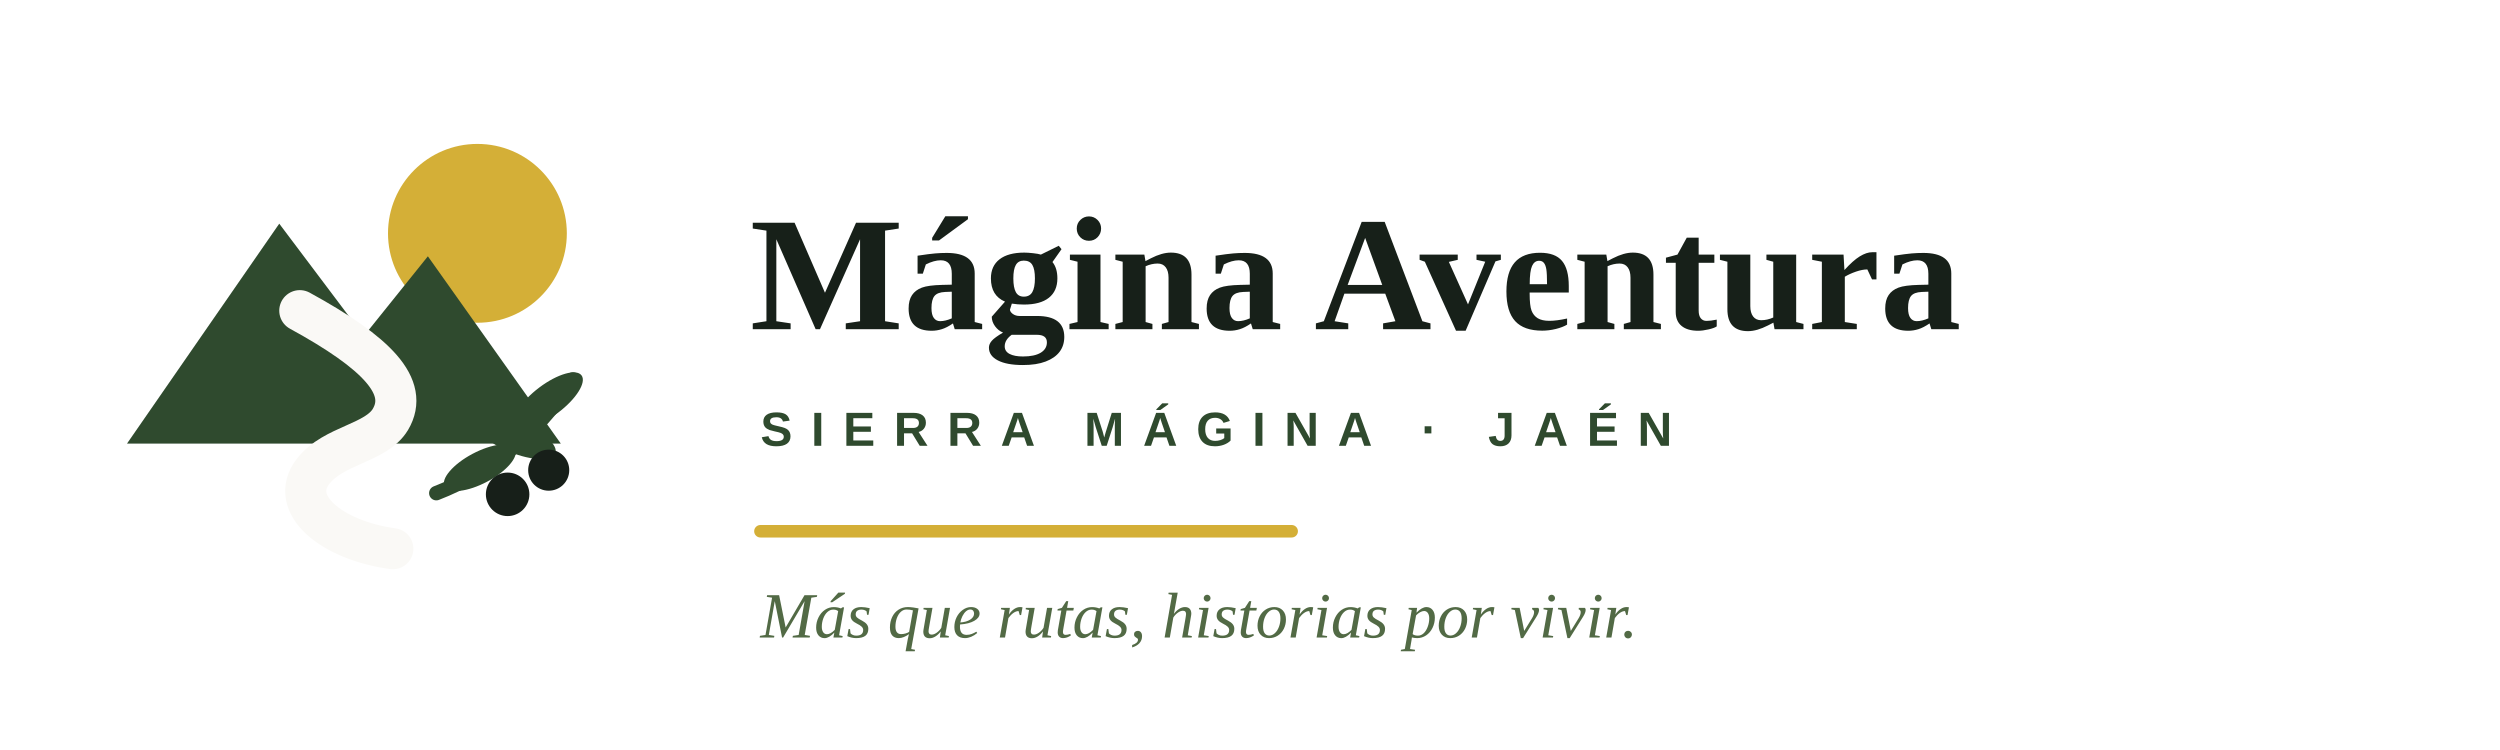
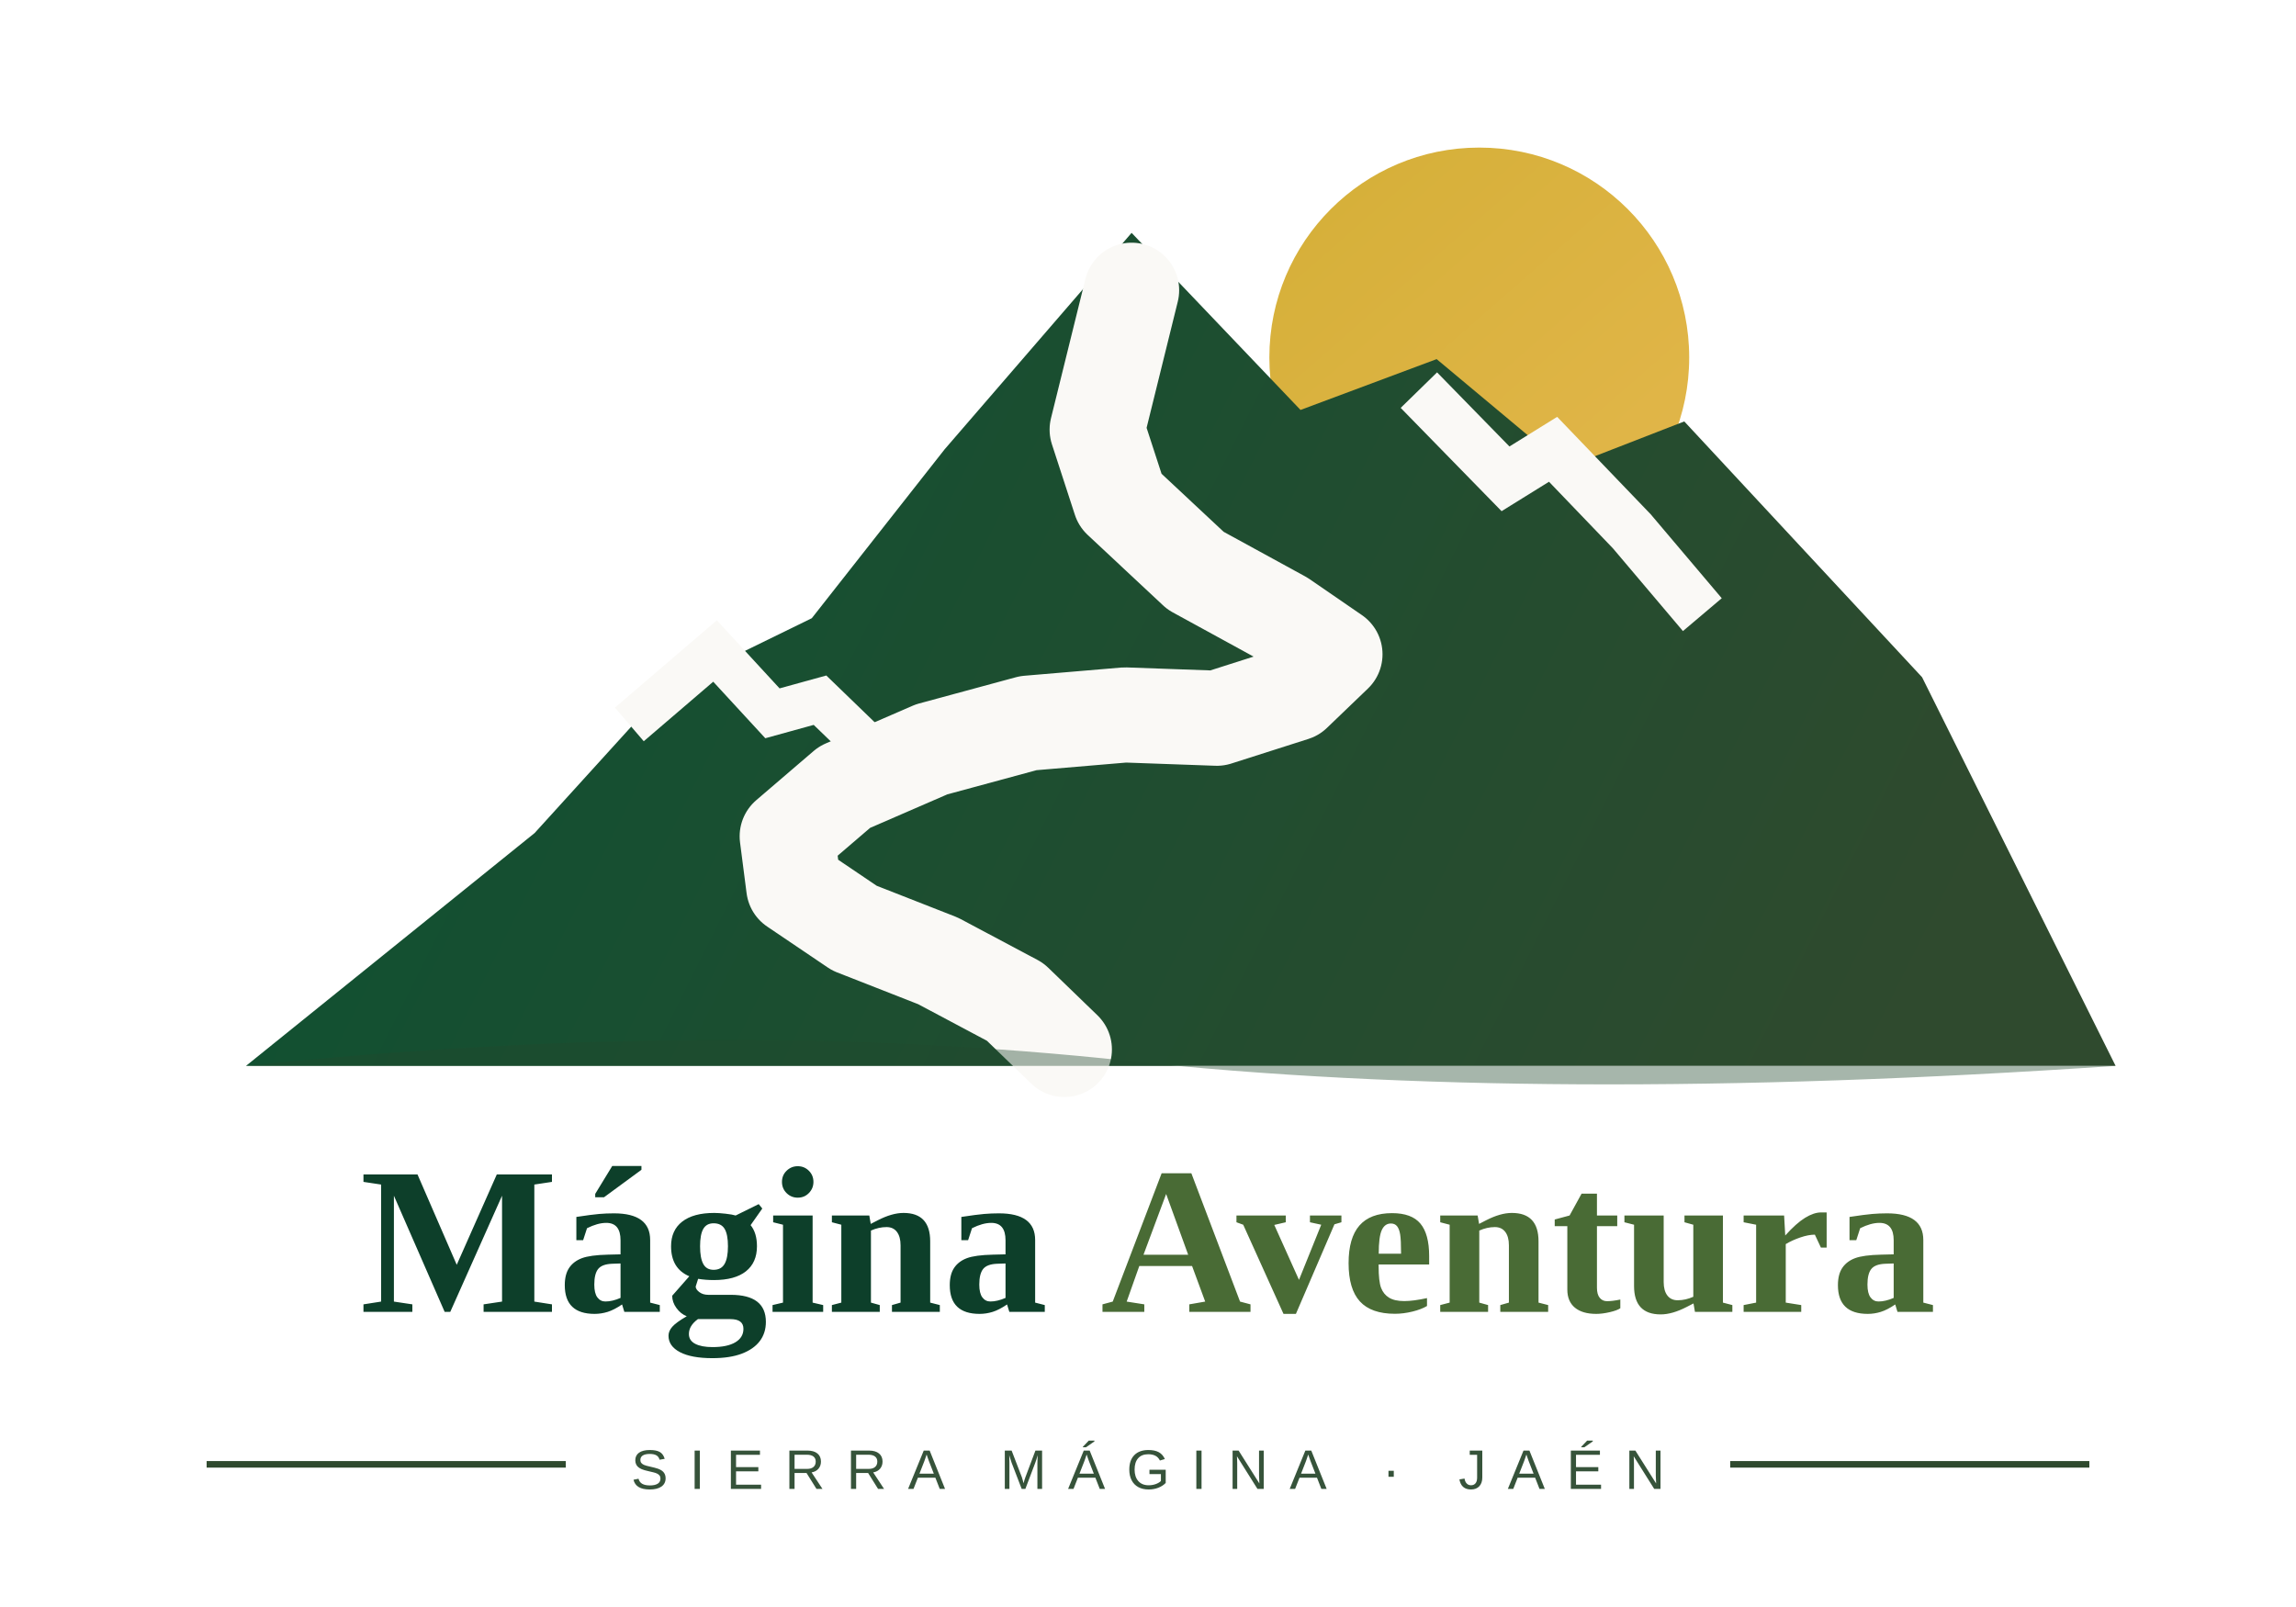
- <svg xmlns="http://www.w3.org/2000/svg" viewBox="0 0 1200 360" role="img" aria-labelledby="title desc">
-   <g transform="translate(25 25) scale(.58)">
-     <circle cx="352" cy="150" r="74" fill="#D4AF37" />
-     <path d="M62 324 188 142l70 93 53-66 110 155H62Z" fill="#2F4A2E" />
-     <path d="M205 214c64 35 91 63 75 90-12 20-47 21-64 43-21 27 15 57 66 64" fill="none" stroke="#FAF9F6" stroke-width="34" stroke-linecap="round" />
-     <path d="M318 365c44-17 82-48 113-94" fill="none" stroke="#2F4A2E" stroke-width="12" stroke-linecap="round" />
-     <ellipse cx="354" cy="344" rx="33" ry="13" fill="#2F4A2E" transform="rotate(-28 354 344)" />
-     <ellipse cx="384" cy="319" rx="35" ry="13" fill="#2F4A2E" transform="rotate(22 384 319)" />
-     <ellipse cx="411" cy="288" rx="34" ry="13" fill="#2F4A2E" transform="rotate(-37 411 288)" />
-     <circle cx="377" cy="366" r="18" fill="#171F19" />
-     <circle cx="411" cy="346" r="17" fill="#171F19" />
+ <svg xmlns="http://www.w3.org/2000/svg" viewBox="0 0 1400 980" role="img" aria-labelledby="title desc">
+   <defs>
+     <linearGradient id="mountain" x1="210" y1="180" x2="1150" y2="650" gradientUnits="userSpaceOnUse">
+       <stop stop-color="#0D5132" />
+       <stop offset="1" stop-color="#2F4A2E" />
+     </linearGradient>
+     <linearGradient id="sun" x1="790" y1="80" x2="1000" y2="320" gradientUnits="userSpaceOnUse">
+       <stop stop-color="#D4AF37" />
+       <stop offset="1" stop-color="#E2B64A" />
+     </linearGradient>
+   </defs>
+   <g data-brand-mark="mountain-path-sun">
+     <circle cx="902" cy="218" r="128" fill="url(#sun)" />
+     <path d="M150 650 326 508 405 421 495 377 576 274 690 142 793 250 876 219 955 285 1027 257 1172 413 1290 650Z" fill="url(#mountain)" />
+     <path d="M690 177 669 262 683 305 729 348 782 377 814 399 789 423 742 438 686 436 627 441 568 457 515 480 480 510 484 541 521 566 572 586 619 611 649 640" fill="none" stroke="#FAF9F6" stroke-width="58" stroke-linecap="round" stroke-linejoin="round" />
+     <path d="M876 249 918 292 947 274 995 324 1028 363" fill="none" stroke="#FAF9F6" stroke-width="31" stroke-linecap="square" stroke-linejoin="miter" />
+     <path d="M394 433 436 397 471 435 500 427 530 456" fill="none" stroke="#FAF9F6" stroke-width="27" stroke-linecap="square" stroke-linejoin="miter" />
+     <path d="M150 650 Q438 620 688 647 T1290 650" fill="#21482C" opacity=".4" />
  </g>
-   <text x="360" y="158" font-family="Georgia, 'Times New Roman', serif" font-size="78" font-weight="700" fill="#172019">Mágina Aventura</text>
-   <text x="365" y="214" font-family="Arial, sans-serif" font-size="23" font-weight="700" letter-spacing="9" fill="#2F4A2E">SIERRA MÁGINA · JAÉN</text>
-   <path d="M365 255h255" stroke="#D4AF37" stroke-width="6" stroke-linecap="round" />
-   <text x="365" y="306" font-family="Georgia, 'Times New Roman', serif" font-style="italic" font-size="31" fill="#526A45">Más que rutas, historias por vivir.</text>
+   <text x="700" y="800" text-anchor="middle" font-family="Georgia, 'Times New Roman', serif" font-size="128" font-weight="700" fill="#0D3F2A">Mágina <tspan fill="#496B35">Aventura</tspan>
+   </text>
+   <path d="M126 893H345M1055 893H1274" stroke="#2F4A2E" stroke-width="4" />
+   <text x="700" y="908" text-anchor="middle" font-family="Arial, Helvetica, sans-serif" font-size="34" font-weight="500" letter-spacing="13" fill="#36533A">SIERRA MÁGINA · JAÉN</text>
</svg>
